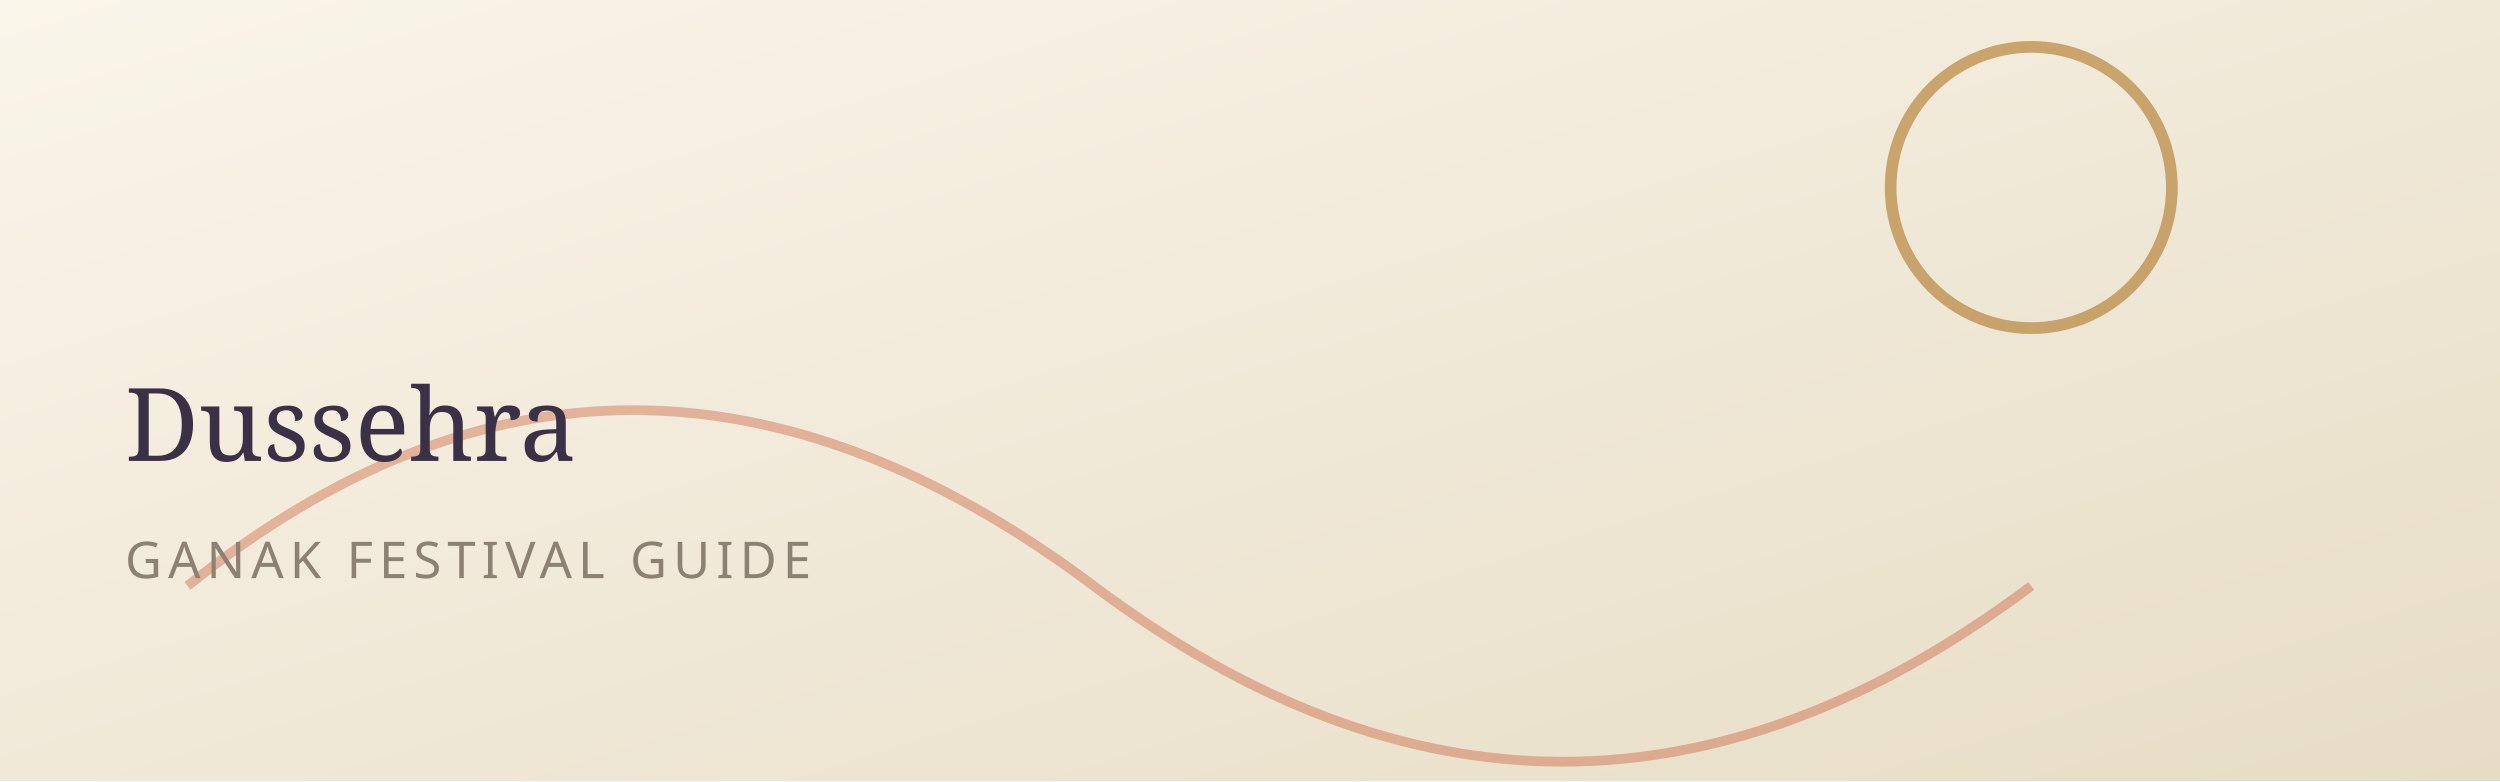
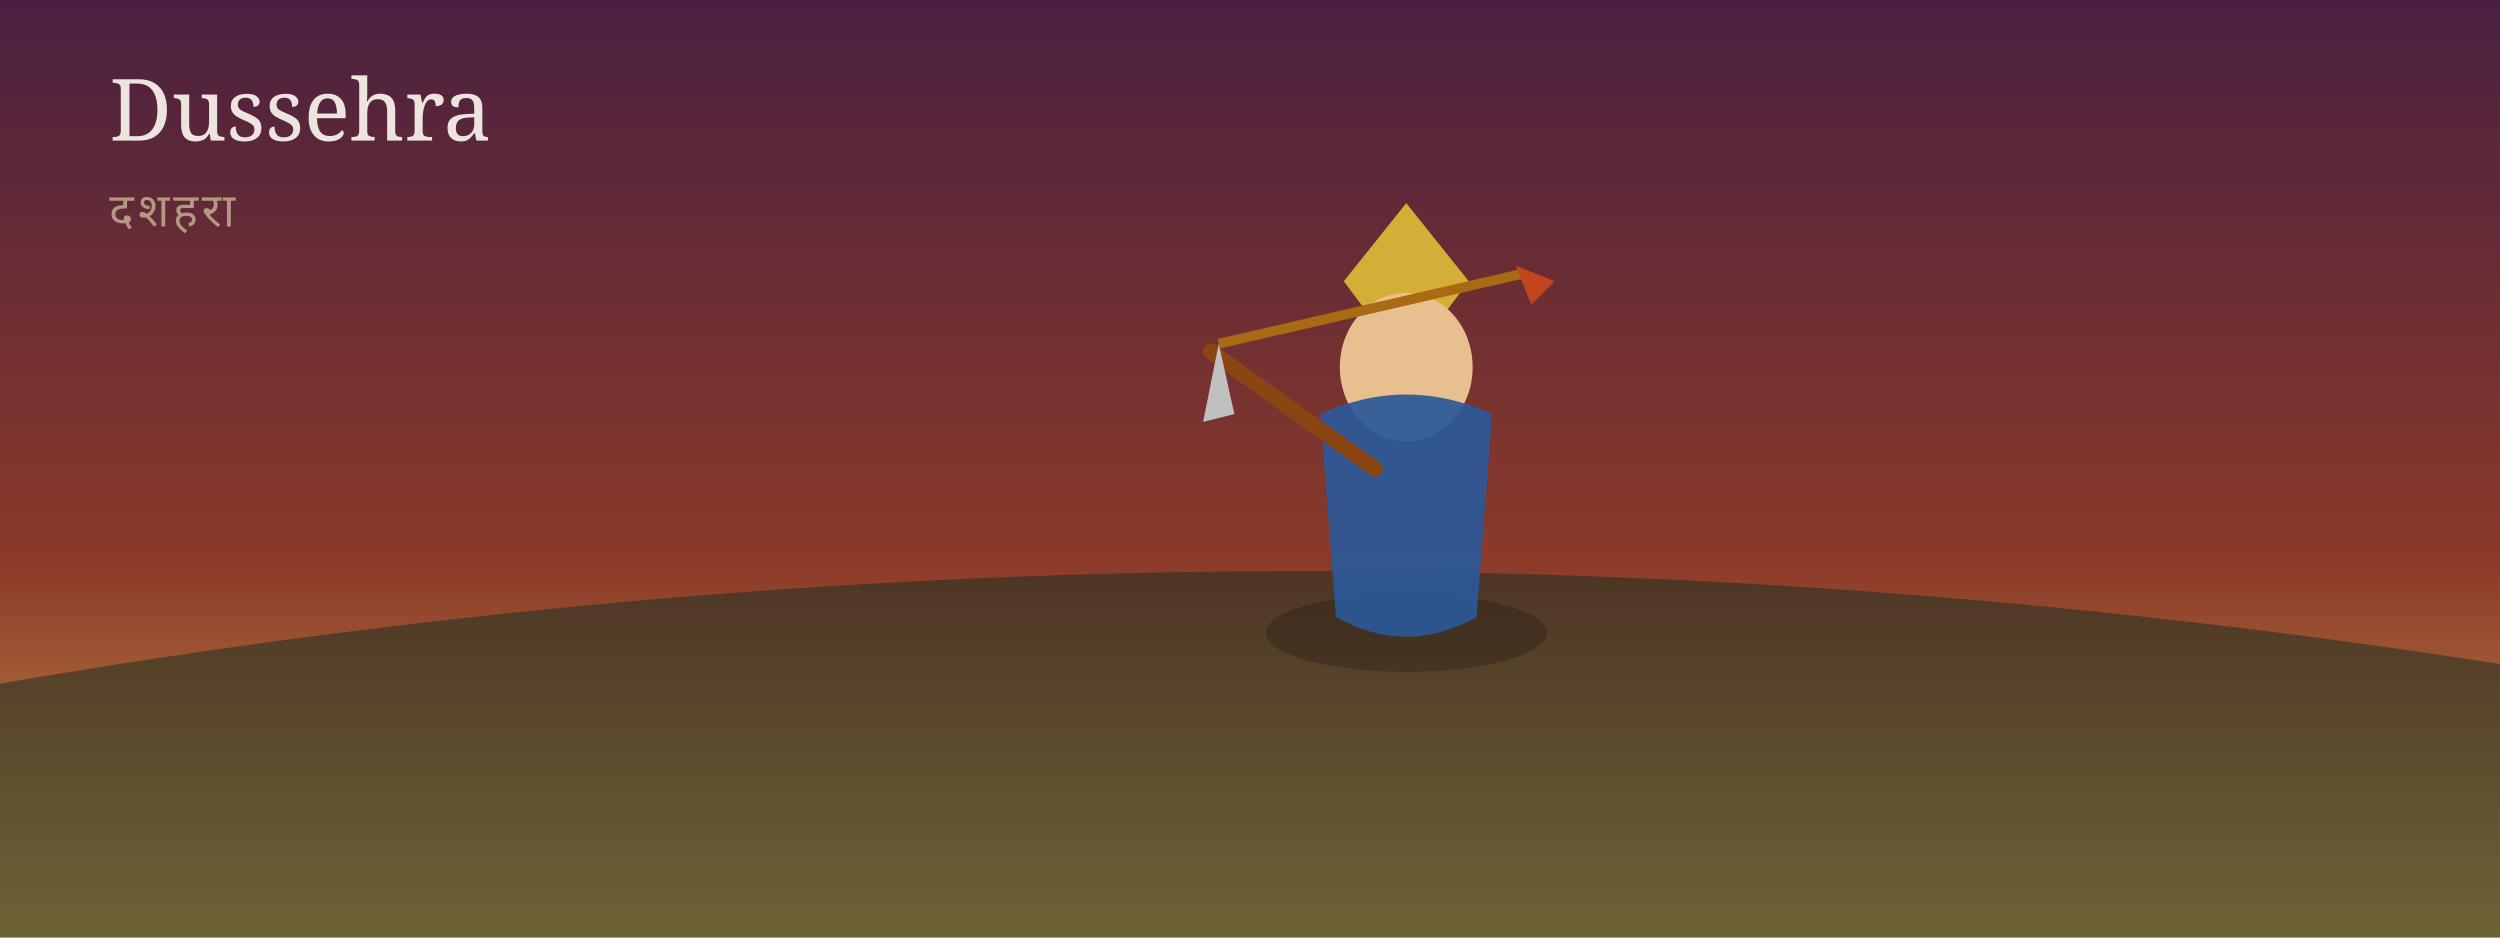
- <svg xmlns="http://www.w3.org/2000/svg" width="640" height="200" viewBox="0 0 640 200" role="img">
+ <svg xmlns="http://www.w3.org/2000/svg" width="640" height="240" viewBox="0 0 640 240" role="img" aria-label="Rama's victory on Vijayadashami" data-subject="rama-ravana">
  <defs>
-     <linearGradient id="g" x1="0" y1="0" x2="1" y2="1">
-       <stop offset="0%" stop-color="#FAF5EA" />
-       <stop offset="100%" stop-color="#E7DDC6" />
+     <linearGradient id="dawn" x1="0" y1="0" x2="0" y2="1">
+       <stop offset="0%" stop-color="#4A2040" />
+       <stop offset="60%" stop-color="#8B3A28" />
+       <stop offset="100%" stop-color="#D4A050" />
    </linearGradient>
  </defs>
-   <rect width="640" height="200" fill="url(#g)" />
-   <circle cx="520" cy="48" r="36" fill="none" stroke="#A86A12" stroke-width="3" opacity="0.55" />
-   <path d="M48 150 Q160 60 280 150 T520 150" fill="none" stroke="#C2451E" stroke-width="2.5" opacity="0.35" />
-   <text x="32" y="118" font-family="Georgia, serif" font-size="26" fill="#3B3147">Dussehra</text>
-   <text x="32" y="148" font-family="sans-serif" font-size="13" fill="#8C8173" letter-spacing="0.12em">GANAK FESTIVAL GUIDE</text>
+   <rect width="640" height="240" fill="url(#dawn)" />
+   <path d="M0 175 Q320 120 640 170 L640 240 L0 240Z" fill="#1A3020" opacity="0.55" />
+   <g transform="translate(360,100)">
+     <ellipse cx="0" cy="62" rx="36" ry="10" fill="#000" opacity="0.2" />
+     <path d="M-16 -28 L0 -48 L16 -28 L10 -20 L-10 -20Z" fill="#D4AF37" />
+     <ellipse cx="0" cy="-6" rx="17" ry="19" fill="#E8C090" />
+     <path d="M-22 6 Q0 -4 22 6 L18 58 Q0 68 -18 58Z" fill="#2A5898" opacity="0.92" />
+     <path d="M-50 -10 L-8 20" stroke="#8B4513" stroke-width="4" stroke-linecap="round" />
+     <path d="M-48 -12 L-52 8 L-44 6Z" fill="#C0C0C0" />
+     <line x1="-48" y1="-12" x2="30" y2="-30" stroke="#A86A12" stroke-width="2.5" />
+     <path d="M28 -32 L38 -28 L32 -22Z" fill="#C2451E" />
+   </g>
+   <text x="28" y="36" font-family="Georgia, 'Noto Serif Devanagari', serif" font-size="22" fill="#FAF5EA" opacity="0.92">Dussehra</text>
+   <text x="28" y="58" font-family="'Noto Sans Devanagari', sans-serif" font-size="12" fill="#C9B896" letter-spacing="0.08em" opacity="0.78">दशहरा</text>
</svg>
